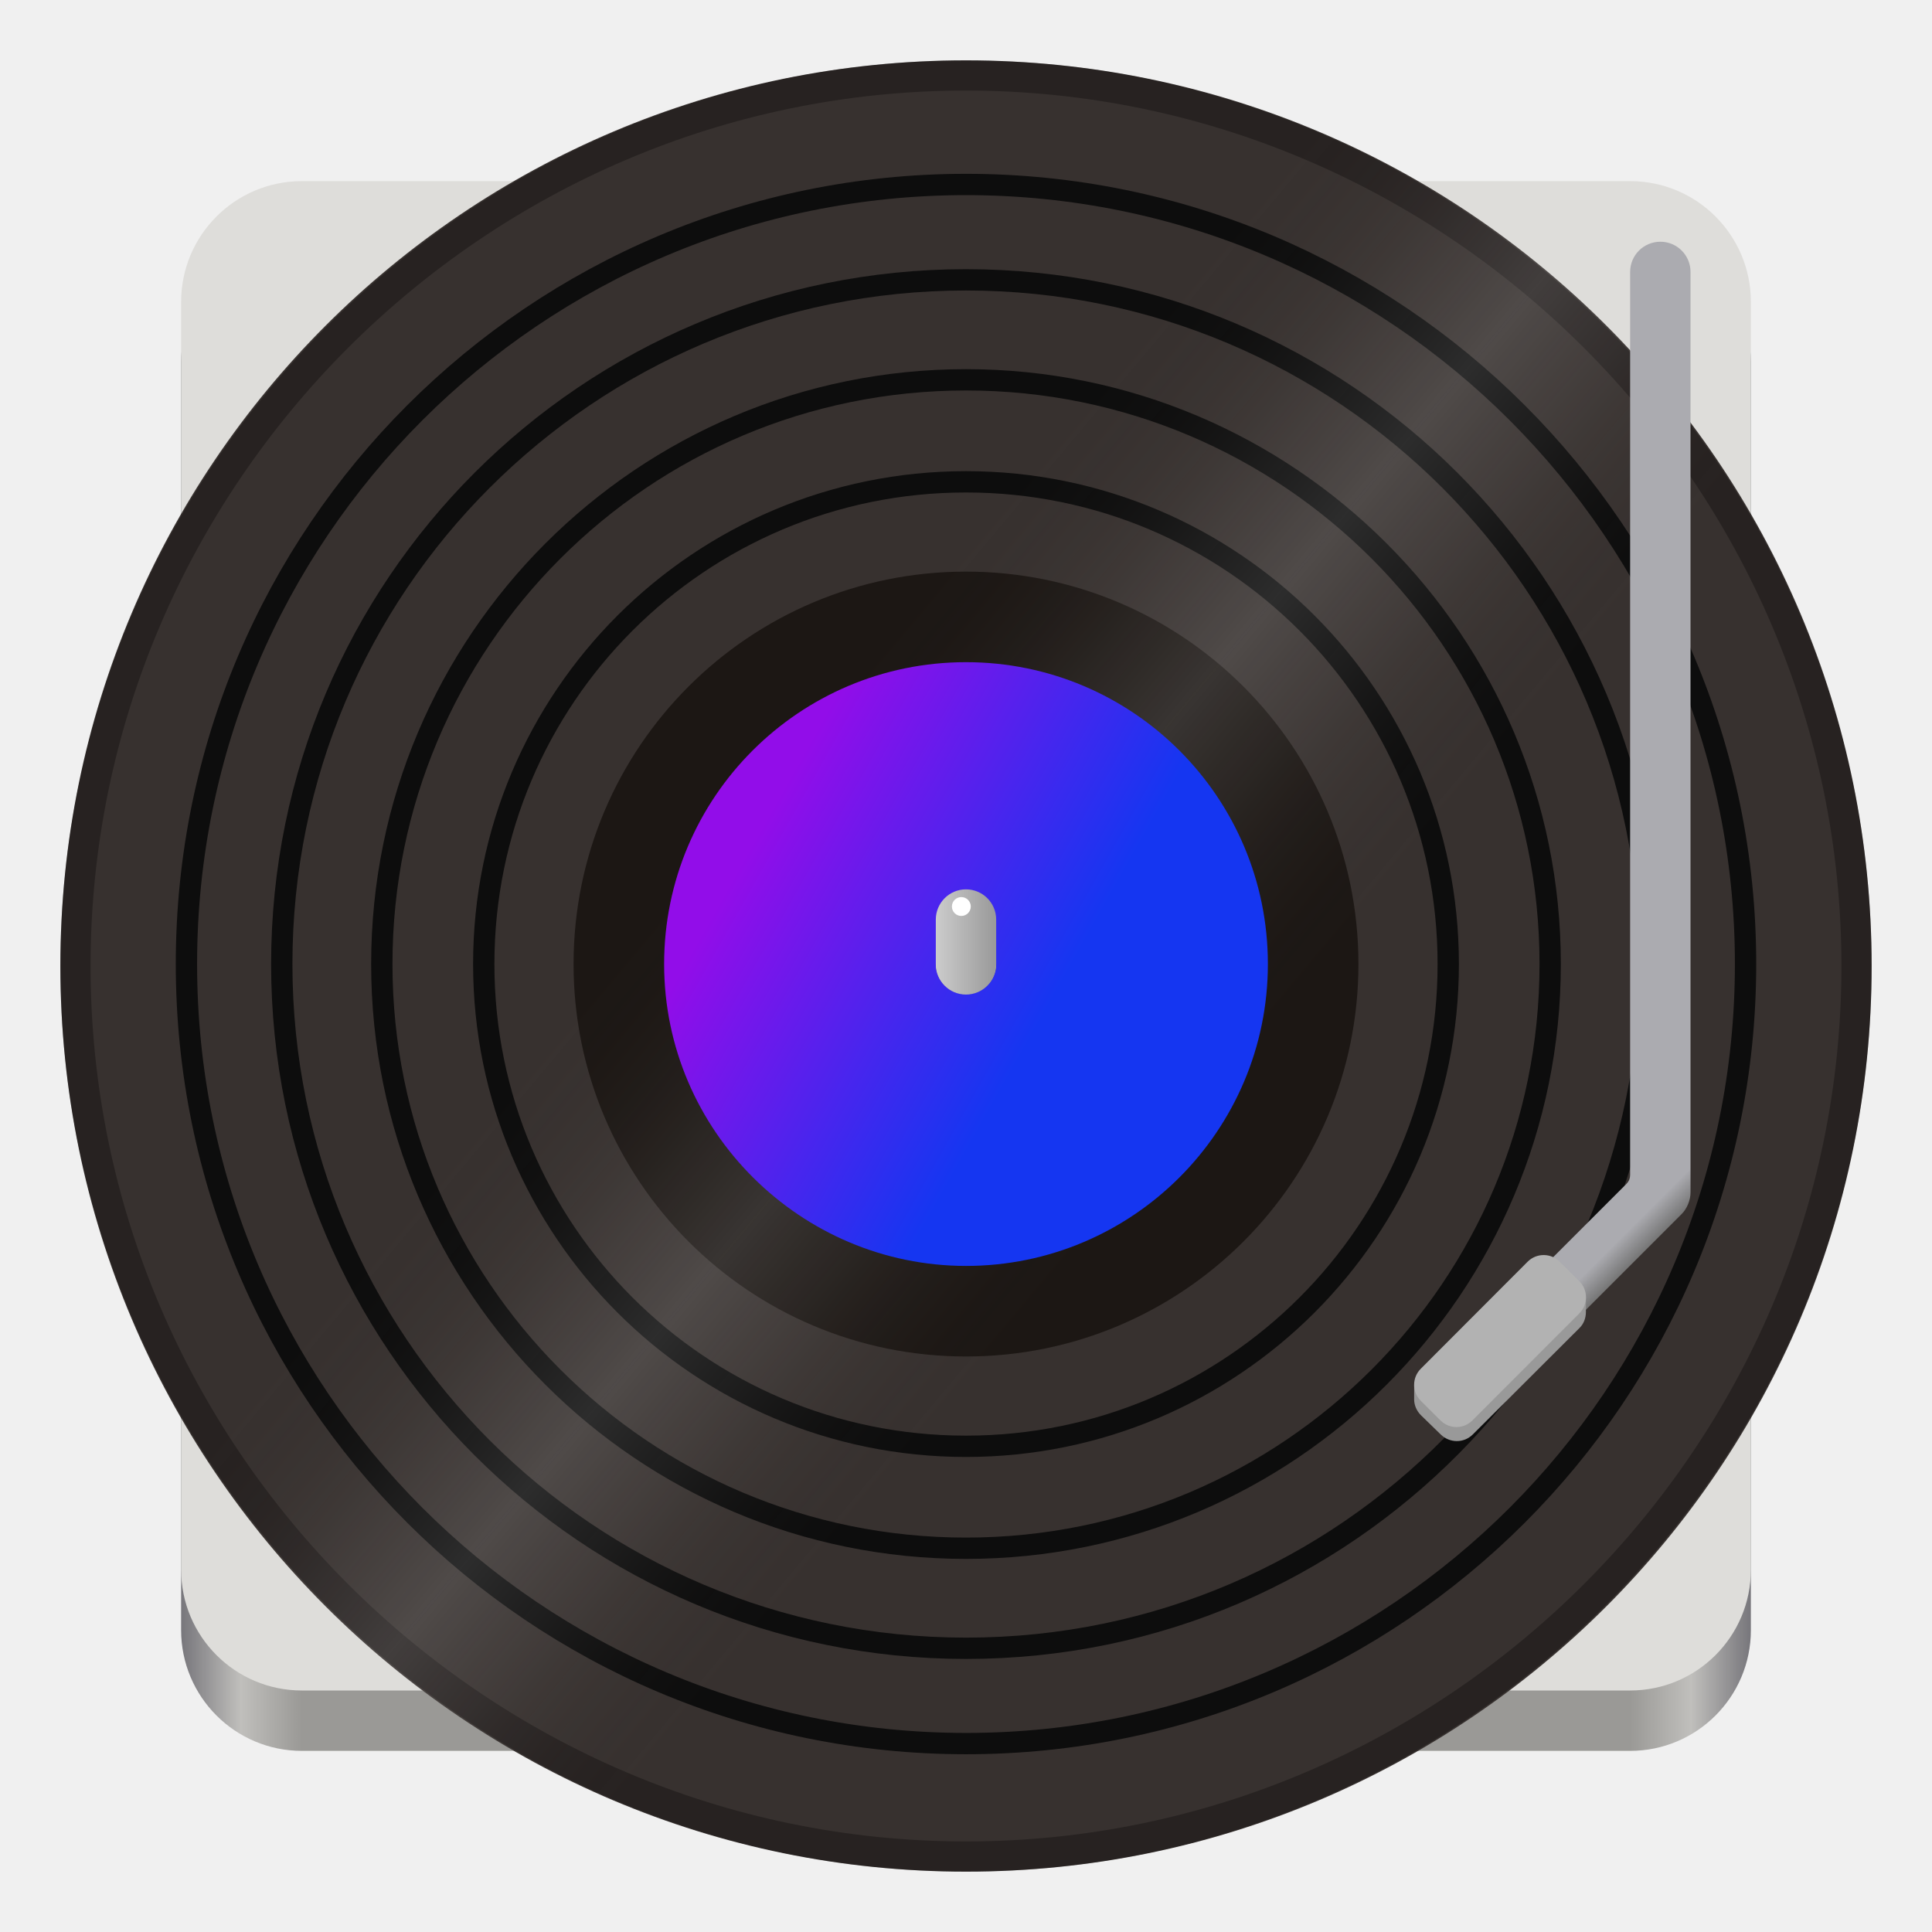
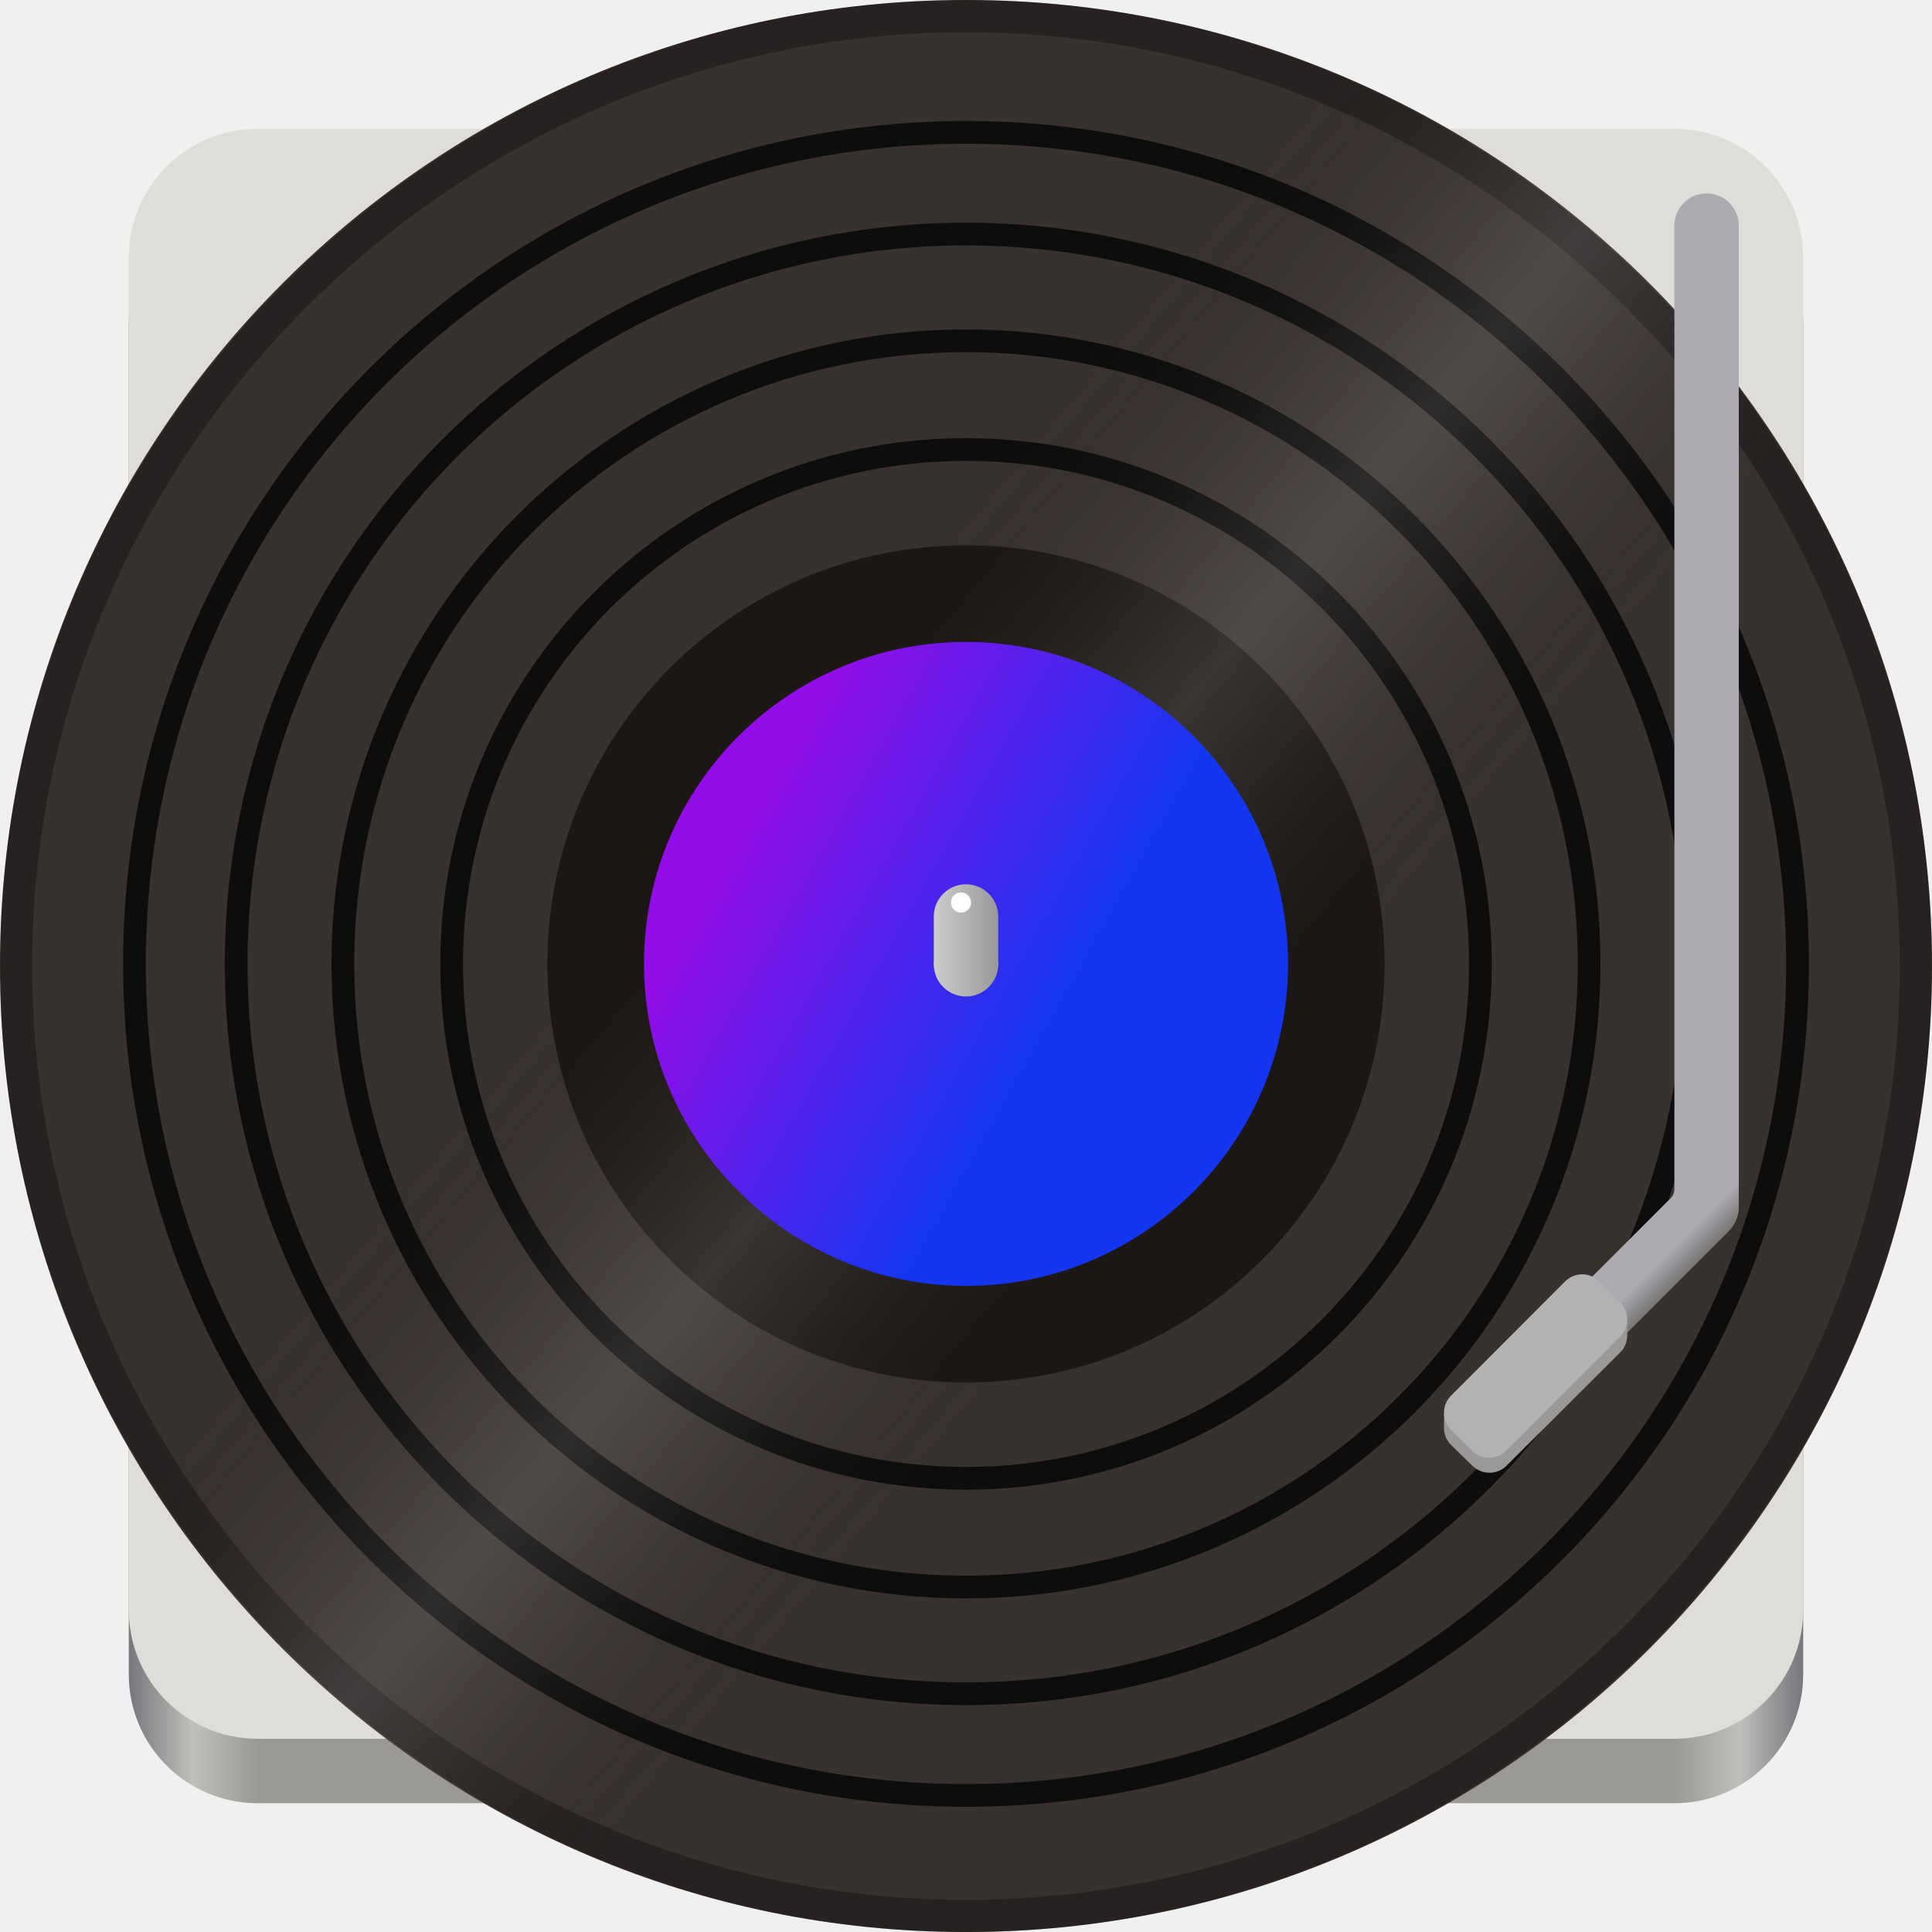
- <svg xmlns="http://www.w3.org/2000/svg" xmlns:xlink="http://www.w3.org/1999/xlink" height="128px" viewBox="0 0 128 128" width="128px">
-   <defs>
-     <filter id="a" height="100%" width="100%" x="0%" y="0%">
-       <feColorMatrix color-interpolation-filters="sRGB" values="0 0 0 0 1 0 0 0 0 1 0 0 0 0 1 0 0 0 1 0" />
-     </filter>
-     <filter id="b" height="100%" width="100%" x="0%" y="0%">
-       <feColorMatrix color-interpolation-filters="sRGB" values="0 0 0 0 1 0 0 0 0 1 0 0 0 0 1 0 0 0 -1 1" />
-     </filter>
-     <filter id="c" height="100%" width="100%" x="0%" y="0%">
-       <feImage height="153.6" result="source" width="153.6" xlink:href="#o" />
-       <feImage height="153.6" result="destination" width="153.6" xlink:href="#p" />
-       <feBlend color-interpolation-filters="sRGB" in="source" in2="destination" mode="lighten" />
-     </filter>
-     <filter id="d" height="100%" width="100%" x="0%" y="0%">
-       <feImage height="153.6" result="source" width="153.6" xlink:href="#q" />
-       <feImage height="153.6" result="destination" width="153.6" xlink:href="#r" />
-       <feComposite color-interpolation-filters="sRGB" in="source" in2="destination" k1="0" k2="1" k3="1" k4="0" operator="arithmetic" />
-     </filter>
-     <linearGradient id="e" gradientTransform="matrix(0.232143 0 0 0.328947 -8.566919 263.827)" gradientUnits="userSpaceOnUse" x1="88.596" x2="536.596" y1="-449.394" y2="-449.394">
-       <stop offset="0" stop-color="#77767b" />
-       <stop offset="0.038" stop-color="#c0bfbc" />
-       <stop offset="0.077" stop-color="#9a9996" />
-       <stop offset="0.923" stop-color="#9a9996" />
-       <stop offset="0.962" stop-color="#c0bfbc" />
-       <stop offset="1" stop-color="#77767b" />
+ <svg xmlns="http://www.w3.org/2000/svg" xmlns:xlink="http://www.w3.org/1999/xlink" width="120" height="120" id="svg11300" version="1.0" style="display:inline;enable-background:new" viewBox="0 0 120 120">
+   <defs id="defs3">
+     <linearGradient id="linearGradient11">
+       <stop style="stop-color:#ababb0;stop-opacity:1;" offset="0.562" id="stop11" />
+       <stop style="stop-color:#757575;stop-opacity:1;" offset="1" id="stop12" />
    </linearGradient>
-     <mask id="f">
-       <g filter="url(#a)">
-         <rect fill-opacity="0.3" height="153.6" width="153.6" x="-12.8" y="-12.8" />
-       </g>
-     </mask>
-     <clipPath id="g">
-       <rect height="152" width="192" />
-     </clipPath>
-     <mask id="h">
-       <g filter="url(#a)">
-         <rect fill-opacity="0.5" height="153.6" width="153.6" x="-12.8" y="-12.8" />
-       </g>
-     </mask>
-     <linearGradient id="i" gradientTransform="matrix(2 0 0 1.999984 -12.87079 70.79929)" gradientUnits="userSpaceOnUse" x1="19.454" x2="65.417" y1="-14.683" y2="23.884">
-       <stop offset="0.35" stop-color="#28211d" stop-opacity="0" />
-       <stop offset="0.446" stop-color="#a8a5a4" stop-opacity="0.2" />
-       <stop offset="0.5" stop-color="#bfbfbf" stop-opacity="0.35" />
-       <stop offset="0.555" stop-color="#a8a5a4" stop-opacity="0.2" />
-       <stop offset="0.65" stop-color="#28211d" stop-opacity="0" />
+     <linearGradient id="linearGradient4">
+       <stop style="stop-color:#999999;stop-opacity:1;" offset="0" id="stop4" />
+       <stop style="stop-color:#cccccc;stop-opacity:1;" offset="1" id="stop5" />
    </linearGradient>
-     <clipPath id="j">
-       <rect height="152" width="192" />
-     </clipPath>
-     <g id="k">
-       <rect fill="none" height="153.6" width="153.6" />
-       <rect fill="#ffffff" height="153.6" width="153.6" />
-     </g>
-     <mask id="l">
-       <use xlink:href="#k" />
-     </mask>
-     <mask id="m">
-       <use filter="url(#b)" xlink:href="#k" />
-     </mask>
-     <mask id="n">
-       <g mask="url(#h)" transform="matrix(1 0 0 1 12.8 12.8)">
-         <rect fill="#ffffff" height="153.6" width="153.6" x="-12.8" y="-12.8" />
-       </g>
-     </mask>
-     <g id="o" mask="url(#n)">
-       <g clip-path="url(#j)" transform="matrix(1 0 0 1 4.8 -3.2)">
-         <path d="m 72 20 c -33.137 0 -60 26.863 -60 60 s 26.863 60 60 60 s 60 -26.863 60 -60 s -26.863 -60 -60 -60 z m 0 58.398 c 0.883 0 1.598 0.719 1.598 1.602 s -0.715 1.598 -1.598 1.598 s -1.602 -0.715 -1.602 -1.598 s 0.719 -1.602 1.602 -1.602 z m 0 0" fill="url(#i)" />
+     <linearGradient id="linearGradient1073">
+       <stop style="stop-color:#77767b;stop-opacity:1" offset="0" id="stop1060" />
+       <stop id="stop1062" offset="0.038" style="stop-color:#c0bfbc;stop-opacity:1" />
+       <stop style="stop-color:#9a9996;stop-opacity:1" offset="0.077" id="stop1064" />
+       <stop id="stop1067" offset="0.923" style="stop-color:#9a9996;stop-opacity:1" />
+       <stop style="stop-color:#c0bfbc;stop-opacity:1" offset="0.962" id="stop1069" />
+       <stop style="stop-color:#77767b;stop-opacity:1" offset="1" id="stop1071" />
+     </linearGradient>
+     <linearGradient id="linearGradient17500">
+       <stop style="stop-color:#28211d;stop-opacity:0;" offset="0.35" id="stop17502" />
+       <stop style="stop-color:#a8a5a4;stop-opacity:0.2;" offset="0.446" id="stop17506" />
+       <stop style="stop-color:#bfbfbf;stop-opacity:0.35;" offset="0.5" id="stop17504" />
+       <stop style="stop-color:#a8a5a4;stop-opacity:0.2;" offset="0.555" id="stop17505" />
+       <stop style="stop-color:#28211d;stop-opacity:0;" offset="0.65" id="stop17503" />
+     </linearGradient>
+     <linearGradient id="linearGradient88">
+       <stop style="stop-color:#920de9;stop-opacity:1;" offset="0" id="stop88" />
+       <stop style="stop-color:#1536f1;stop-opacity:1;" offset="1" id="stop89" />
+     </linearGradient>
+     <linearGradient xlink:href="#linearGradient17500" id="linearGradient1" gradientUnits="userSpaceOnUse" gradientTransform="matrix(1.99371,0,0,1.99371,-20.63727,226.6127)" x1="19.454" y1="-14.683" x2="65.417" y2="23.884" />
+     <linearGradient xlink:href="#linearGradient88" id="linearGradient2" gradientUnits="userSpaceOnUse" x1="95.046" y1="147.566" x2="114.453" y2="158.504" />
+     <linearGradient xlink:href="#linearGradient1073" id="linearGradient3" gradientUnits="userSpaceOnUse" gradientTransform="matrix(0.2321429,0,0,0.3289474,-376.5669,435.827)" x1="88.596" y1="-449.394" x2="536.596" y2="-449.394" />
+     <linearGradient xlink:href="#linearGradient4" id="linearGradient5" x1="65.96" y1="234.68" x2="61.973" y2="234.68" gradientUnits="userSpaceOnUse" />
+     <linearGradient xlink:href="#linearGradient11" id="linearGradient12" x1="106.254" y1="251.486" x2="109.098" y2="254.331" gradientUnits="userSpaceOnUse" />
+   </defs>
+   <g id="layer1" style="display:inline" transform="translate(-4,-175.9997)">
+     <g id="layer9" style="display:inline">
+       <filter id="a" height="1" width="1" x="0" y="0">
+         <feColorMatrix in="SourceGraphic" type="matrix" values="0 0 0 0 1 0 0 0 0 1 0 0 0 0 1 0 0 0 1 0" id="feColorMatrix161671" />
+       </filter>
+       <mask id="b">
+         <g filter="url(#a)" id="g161676">
+           <path d="M 0,0 H 16 V 16 H 0 Z" fill-opacity="0.3" id="path161674" />
+         </g>
+       </mask>
+       <clipPath id="c">
+         <path d="M 0,0 H 1600 V 1200 H 0 Z" id="path161679" />
+       </clipPath>
+       <g id="g1" style="display:inline;enable-background:new" transform="matrix(1.003155,0,0,1.003147,-0.1684168,-0.5264358)">
+         <g style="display:inline;enable-background:new" id="g1096-6" transform="matrix(0.9968553,0,0,0.9968633,367.0106,0.5247845)">
+           <rect style="display:inline;opacity:1;vector-effect:none;fill:url(#linearGradient3);fill-opacity:1;stroke:none;stroke-width:0.25;stroke-linecap:butt;stroke-linejoin:miter;stroke-miterlimit:4;stroke-dasharray:none;stroke-dashoffset:0;stroke-opacity:1;marker:none;marker-start:none;marker-mid:none;marker-end:none;paint-order:normal;enable-background:new" id="rect1048-3" width="104" height="100" x="-356" y="188" rx="8" ry="8" />
+           <rect ry="8" rx="8" y="184" x="-356" height="100" width="104" id="rect929-36-9-9" style="display:inline;opacity:1;vector-effect:none;fill:#deddda;fill-opacity:1;stroke:none;stroke-width:0.25;stroke-linecap:butt;stroke-linejoin:miter;stroke-miterlimit:4;stroke-dasharray:none;stroke-dashoffset:0;stroke-opacity:1;marker:none;marker-start:none;marker-mid:none;marker-end:none;paint-order:normal;enable-background:new" />
+         </g>
+         <path d="m 63.966,175.973 c -33.033,2.9e-4 -59.809,26.779 -59.809,59.812 0,33.033 26.777,59.812 59.809,59.812 33.033,2.9e-4 59.811,-26.779 59.811,-59.812 0,-33.033 -26.778,-59.812 -59.811,-59.812 z m 0.002,55.694 c 2.293,9.2e-4 3.986,1.892 3.987,3.987 0.001,2.202 -1.785,3.987 -3.987,3.987 -2.202,0 -3.987,-1.785 -3.987,-3.987 -7.14e-4,-2.105 1.7,-3.988 3.987,-3.987 z" style="display:inline;fill:#37312f;stroke-width:0.547" id="path20" />
+         <g id="g7580-4" style="display:inline" transform="matrix(1.99371,0,0,1.99371,-145.373,-60.41152)">
+           <path d="M 105,122.676 C 90.738,122.676 79.176,134.238 79.176,148.5 c 0,14.262 11.562,25.824 25.824,25.824 14.262,1.1e-4 25.824,-11.562 25.824,-25.824 0,-14.262 -11.562,-25.824 -25.824,-25.824 z" style="display:inline;fill:none;stroke:#0d0d0d;stroke-width:0.706;stroke-dasharray:none;stroke-opacity:1" id="path21-1-8-9" />
+           <path d="m 105,125.834 c -12.518,1.1e-4 -22.666,10.148 -22.666,22.666 0,12.518 10.148,22.666 22.666,22.666 12.675,9e-5 22.666,-10.335 22.666,-22.666 4e-5,-12.518 -10.148,-22.666 -22.666,-22.666 z" style="display:inline;fill:none;stroke:#0d0d0d;stroke-width:0.706;stroke-dasharray:none;stroke-opacity:1" id="path21-1-8-4-6-5" />
+           <path d="m 105,129.148 c -10.688,9e-5 -19.352,8.664 -19.352,19.352 0,10.688 8.664,19.352 19.352,19.352 10.688,7e-5 19.352,-8.664 19.352,-19.352 0,-10.688 -8.664,-19.352 -19.352,-19.352 z" style="display:inline;fill:none;stroke:#0d0d0d;stroke-width:0.706;stroke-dasharray:none;stroke-opacity:1" id="path21-1-8-4-6-9-8-8-0" />
+           <path d="m 105,132.525 c -8.822,9e-5 -15.974,7.152 -15.974,15.975 0,8.822 7.152,15.975 15.974,15.975 8.823,5e-5 15.975,-7.152 15.975,-15.975 0,-8.823 -7.152,-15.975 -15.975,-15.975 z" style="display:inline;fill:none;stroke:#0d0d0d;stroke-width:0.706;stroke-dasharray:none;stroke-opacity:1" id="path21-1-8-4-6-9-8-8-3-8-4" />
+         </g>
+         <path d="m 63.966,175.973 c -32.853,2.6e-4 -59.811,26.959 -59.811,59.811 1.18e-5,32.853 26.958,59.812 59.811,59.812 32.853,2.8e-4 59.812,-26.959 59.812,-59.812 -2e-5,-32.853 -26.959,-59.812 -59.812,-59.811 z m 57.818,59.811 c -2.6e-4,31.757 -26.06,57.818 -57.818,57.818 -31.758,3e-4 -57.817,-26.061 -57.818,-57.818 -2.796e-4,-31.758 26.06,-57.818 57.818,-57.818 31.758,2.7e-4 57.818,26.06 57.817,57.818 z" style="display:inline;opacity:0.3;fill:#000000;fill-opacity:1;stroke:none;stroke-width:0.652;stroke-opacity:1" id="path16-8" />
+         <path d="m 63.964,209.738 c -14.314,2.8e-4 -25.916,11.603 -25.916,25.916 -2.87e-4,14.314 11.602,25.918 25.916,25.918 14.315,2.8e-4 25.92,-11.604 25.92,-25.918 -2.79e-4,-14.314 -11.606,-25.917 -25.92,-25.916 z m 0.004,23.923 c 1.101,0 1.994,0.893 1.994,1.994 2e-6,1.101 -0.893,1.994 -1.994,1.994 -1.101,0 -1.994,-0.893 -1.994,-1.994 4e-6,-1.101 0.893,-1.994 1.994,-1.994 z" style="display:inline;fill:#1c1714;stroke-width:0.263" id="path4" />
+         <path d="m 63.966,175.972 c -33.033,3.2e-4 -59.811,26.779 -59.811,59.812 0,33.033 26.778,59.811 59.811,59.812 33.033,2.6e-4 59.812,-26.779 59.812,-59.812 0,-33.033 -26.779,-59.812 -59.812,-59.812 z m 0,58.217 c 0.881,0 1.595,0.714 1.595,1.595 0,0.881 -0.714,1.595 -1.595,1.595 -0.881,0 -1.595,-0.714 -1.595,-1.595 0,-0.881 0.714,-1.595 1.595,-1.595 z" style="display:inline;opacity:0.5;mix-blend-mode:lighten;fill:url(#linearGradient1);fill-opacity:1;stroke:none;stroke-width:0.547;stroke-dasharray:none" id="path21-11-1" />
+         <path d="m 44.029,235.654 c 6e-6,11.028 9.034,19.936 19.937,19.937 10.99,8e-4 19.939,-8.92 19.939,-19.937 -10e-7,-11.011 -8.927,-19.936 -19.938,-19.935 -11.011,8.7e-4 -19.938,8.925 -19.938,19.935 z m 19.939,-1.994 c 1.101,0 1.994,0.893 1.994,1.994 2e-6,1.101 -0.893,1.994 -1.994,1.994 -1.101,0 -1.994,-0.893 -1.994,-1.994 4e-6,-1.101 0.893,-1.994 1.994,-1.994 z" style="display:inline;fill:url(#linearGradient2);stroke-width:0.831" id="path2" />
+         <g id="g8">
+           <rect style="fill:url(#linearGradient5);stroke-width:2.658" id="rect4" width="3.987" height="6.947" x="61.973" y="230.724" rx="1.994" ry="1.994" />
+           <ellipse style="fill:#ffffff;fill-opacity:1;stroke-width:4.162" id="path6" cx="63.658" cy="231.854" rx="0.623" ry="0.623" />
+         </g>
+         <g id="g10">
+           <path d="m 107.828,189.946 v 59.586 c 0,0.299 -0.07,0.469 -0.28,0.679 l -12.28,12.28 c -0.781,0.781 -0.781,2.038 0,2.819 0.781,0.781 2.038,0.781 2.819,0 l 13.14,-13.14 c 0.358,-0.358 0.588,-0.919 0.588,-1.416 v -60.809 c 0,-1.105 -0.889,-1.994 -1.994,-1.994 -1.105,8e-5 -1.994,0.889 -1.994,1.994 z" style="display:inline;fill:url(#linearGradient12);stroke-width:2.658;enable-background:new" id="path8" />
+           <g id="g9" transform="matrix(1.293822,-0.02719441,0.02719398,1.293822,-32.13075,-78.13306)">
+             <path id="rect22-5" style="display:inline;fill:#999999;stroke-width:2.658;enable-background:new" transform="matrix(0.6926169,0.7213056,-0.7213001,0.6926227,0,0)" d="m 258.272,108.782 c 0,0 0.342,0.333 0.551,0.552 0.198,0.207 0.334,0.475 0.334,0.786 l -0.017,7.706 c -10e-4,0.64 -0.515,1.147 -1.155,1.155 l -1.402,0.017 c -0.318,0.004 -0.615,-0.117 -0.823,-0.324 -0.211,-0.209 -0.512,-0.513 -0.512,-0.513 z" />
+             <rect style="display:inline;fill:#b2b2b2;fill-opacity:1;stroke:none;stroke-width:2.658;enable-background:new" id="rect22" width="3.728" height="10.033" x="254.893" y="108.451" transform="matrix(0.6926169,0.7213056,-0.7213001,0.6926227,-1.9937107e-8,-2.3426287e-6)" ry="1.155" />
+           </g>
+         </g>
      </g>
    </g>
-     <g id="p" transform="matrix(1 0 0 1 12.8 12.8)">
-       <path d="m 20 16 h 88 c 4.418 0 8 3.582 8 8 v 84 c 0 4.418 -3.582 8 -8 8 h -88 c -4.418 0 -8 -3.582 -8 -8 v -84 c 0 -4.418 3.582 -8 8 -8 z m 0 0" fill="url(#e)" />
-       <path d="m 20 12 h 88 c 4.418 0 8 3.582 8 8 v 84 c 0 4.418 -3.582 8 -8 8 h -88 c -4.418 0 -8 -3.582 -8 -8 v -84 c 0 -4.418 3.582 -8 8 -8 z m 0 0" fill="#deddda" />
-       <path d="m 64 4 c -33.137 0 -60 26.863 -60 60 s 26.863 60 60 60 s 60 -26.863 60 -60 s -26.863 -60 -60 -60 z m 0 55.871 c 2.301 0 4 1.895 4 4 c 0.004 2.207 -1.789 4 -4 4 c -2.207 0 -4 -1.793 -4 -4 c 0 -2.113 1.707 -4.004 4 -4 z m 0 0" fill="#37312f" />
-       <path d="m 105 122.676 c -14.262 0 -25.824 11.561 -25.824 25.824 c 0 14.262 11.562 25.822 25.824 25.824 c 14.262 0 25.824 -11.563 25.824 -25.824 c 0 -14.264 -11.562 -25.824 -25.824 -25.824 z m 0 0" fill="none" stroke="#0d0d0d" stroke-width="0.706" transform="matrix(2 0 0 1.999984 -146.0001 -233.1281)" />
-       <path d="m 105 125.835 c -12.518 0 -22.666 10.147 -22.666 22.666 c 0 12.518 10.148 22.666 22.666 22.666 c 12.676 0 22.666 -10.336 22.666 -22.666 c 0 -12.52 -10.148 -22.666 -22.666 -22.666 z m 0 0" fill="none" stroke="#0d0d0d" stroke-width="0.706" transform="matrix(2 0 0 1.999984 -146.0001 -233.1281)" />
-       <path d="m 105 129.147 c -10.688 0.002 -19.352 8.666 -19.352 19.354 c 0 10.688 8.664 19.352 19.352 19.352 s 19.352 -8.664 19.352 -19.352 c 0 -10.69 -8.664 -19.354 -19.352 -19.354 z m 0 0" fill="none" stroke="#0d0d0d" stroke-width="0.706" transform="matrix(2 0 0 1.999984 -146.0001 -233.1281)" />
-       <path d="m 105 132.526 c -8.822 0 -15.975 7.152 -15.975 15.975 s 7.152 15.975 15.975 15.975 s 15.975 -7.152 15.975 -15.975 c 0 -8.824 -7.152 -15.975 -15.975 -15.975 z m 0 0" fill="none" stroke="#0d0d0d" stroke-width="0.706" transform="matrix(2 0 0 1.999984 -146.0001 -233.1281)" />
-       <g mask="url(#f)">
-         <g clip-path="url(#g)" transform="matrix(1 0 0 1 -8 -16)">
-           <path d="m 72 20 c -32.957 0 -60 27.043 -60 60 s 27.043 60 60 60 s 60 -27.043 60 -60 s -27.043 -60 -60 -60 z m 58 60 c 0 31.855 -26.141 58 -58 58 s -58 -26.145 -58 -58 c 0 -31.859 26.141 -58 58 -58 s 58 26.141 58 58 z m 0 0" />
-         </g>
-       </g>
-       <path d="m 63.996 37.871 c -14.359 0 -25.996 11.641 -25.996 26 c 0 14.355 11.637 25.996 25.996 26 c 14.359 0 26.004 -11.641 26.004 -26 s -11.645 -26 -26.004 -26 z m 0.004 24 c 1.105 0 2 0.895 2 2 c 0 1.102 -0.895 2 -2 2 s -2 -0.898 -2 -2 c 0 -1.105 0.895 -2 2 -2 z m 0 0" fill="#1c1714" />
-     </g>
-     <g id="q" filter="url(#c)" mask="url(#l)">
-       <rect height="153.6" width="153.6" />
-     </g>
-     <g id="r" mask="url(#m)">
-       <use xlink:href="#p" />
-     </g>
-     <linearGradient id="s" gradientTransform="matrix(1.003155 0 0 1.003147 -0.168417 -172.5264)" gradientUnits="userSpaceOnUse" x1="95.046" x2="114.453" y1="147.566" y2="158.504">
-       <stop offset="0" stop-color="#920de9" />
-       <stop offset="1" stop-color="#1536f1" />
-     </linearGradient>
-     <linearGradient id="t" gradientTransform="matrix(1.003155 0 0 1.003147 -0.168417 -172.5264)" gradientUnits="userSpaceOnUse" x1="65.96" x2="61.973" y1="234.68" y2="234.68">
-       <stop offset="0" stop-color="#999999" />
-       <stop offset="1" stop-color="#cccccc" />
-     </linearGradient>
-     <linearGradient id="u" gradientTransform="matrix(1.003155 0 0 1.003147 -0.168417 -172.5264)" gradientUnits="userSpaceOnUse" x1="106.254" x2="109.098" y1="251.486" y2="254.331">
-       <stop offset="0.562" stop-color="#ababb0" />
-       <stop offset="1" stop-color="#757575" />
-     </linearGradient>
-   </defs>
-   <g filter="url(#d)" transform="matrix(1 0 0 1 -12.8 -12.8)">
-     <rect height="153.6" width="153.6" />
  </g>
-   <path d="m 44 63.871 c 0 11.062 9.062 19.996 20 20 c 11.023 0 20 -8.949 20 -20.004 c 0 -11.043 -8.953 -19.996 -20 -19.996 s -20 8.953 -20 20 z m 20 -2 c 1.105 0 2 0.895 2 2 c 0 1.102 -0.895 2 -2 2 s -2 -0.898 -2 -2 c 0 -1.105 0.895 -2 2 -2 z m 0 0" fill="url(#s)" />
-   <path d="m 64 58.922 c 1.105 0 2 0.898 2 2 v 2.969 c 0 1.105 -0.895 2 -2 2 s -2 -0.895 -2 -2 v -2.969 c 0 -1.102 0.895 -2 2 -2 z m 0 0" fill="url(#t)" />
-   <path d="m 64.316 60.059 c 0 0.344 -0.281 0.625 -0.625 0.625 c -0.348 0 -0.625 -0.281 -0.625 -0.625 c 0 -0.348 0.277 -0.625 0.625 -0.625 c 0.344 0 0.625 0.277 0.625 0.625 z m 0 0" fill="#ffffff" />
-   <path d="m 108 18.02 v 59.773 c 0 0.297 -0.07 0.469 -0.281 0.68 l -12.32 12.32 c -0.781 0.781 -0.781 2.043 0 2.828 c 0.785 0.781 2.047 0.781 2.828 0 l 13.184 -13.184 c 0.359 -0.359 0.59 -0.922 0.59 -1.422 v -61 c 0 -1.105 -0.891 -2 -2 -2 c -1.109 0.004 -2 0.895 -2 2.004 z m 0 0" fill="url(#u)" />
-   <path d="m 105.07 85.934 s 0.008 0.617 0 1.012 c -0.008 0.371 -0.129 0.742 -0.414 1.027 l -7.082 7.066 c -0.59 0.586 -1.527 0.578 -2.121 0 l -1.305 -1.27 c -0.293 -0.289 -0.457 -0.672 -0.457 -1.055 c -0.004 -0.383 0 -0.941 0 -0.941 z m 0 0" fill="#999999" />
-   <path d="m 103.332 83.59 l 1.305 1.301 c 0.586 0.586 0.586 1.535 0 2.121 l -7.086 7.094 c -0.582 0.586 -1.531 0.586 -2.117 0 l -1.305 -1.301 c -0.586 -0.586 -0.586 -1.535 0 -2.121 l 7.082 -7.094 c 0.586 -0.586 1.535 -0.586 2.121 0 z m 0 0" fill="#b2b2b2" />
</svg>
